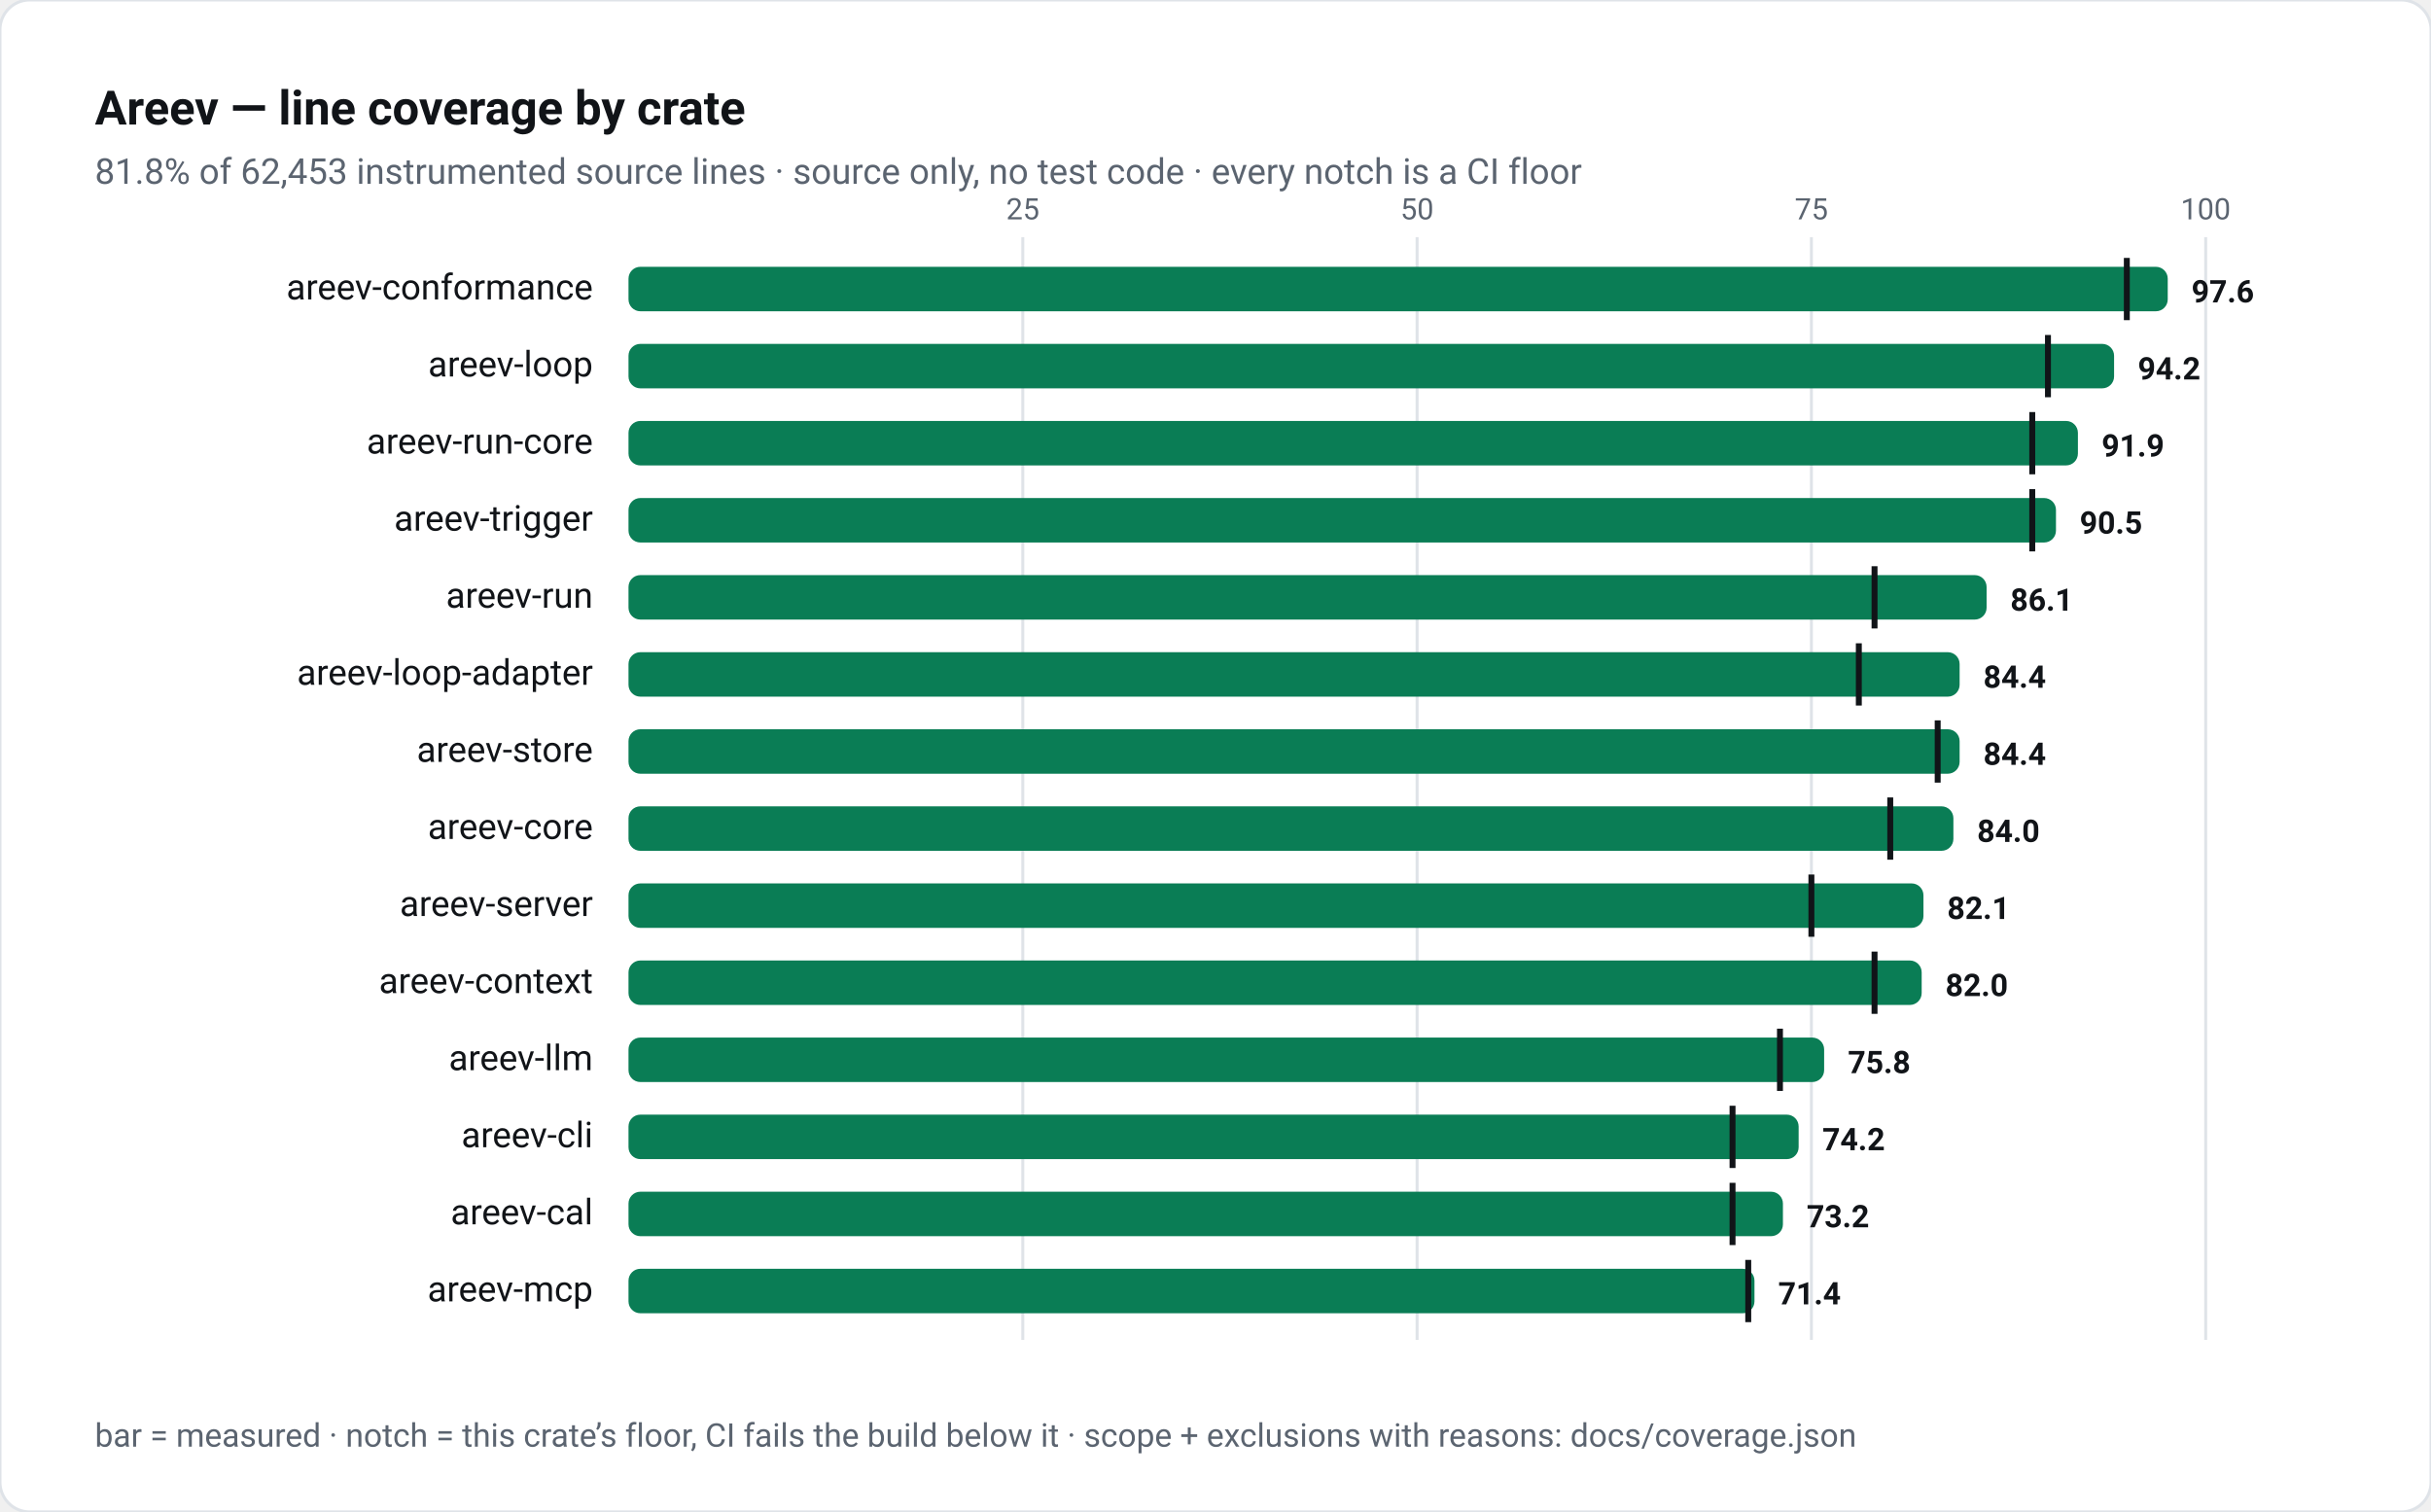
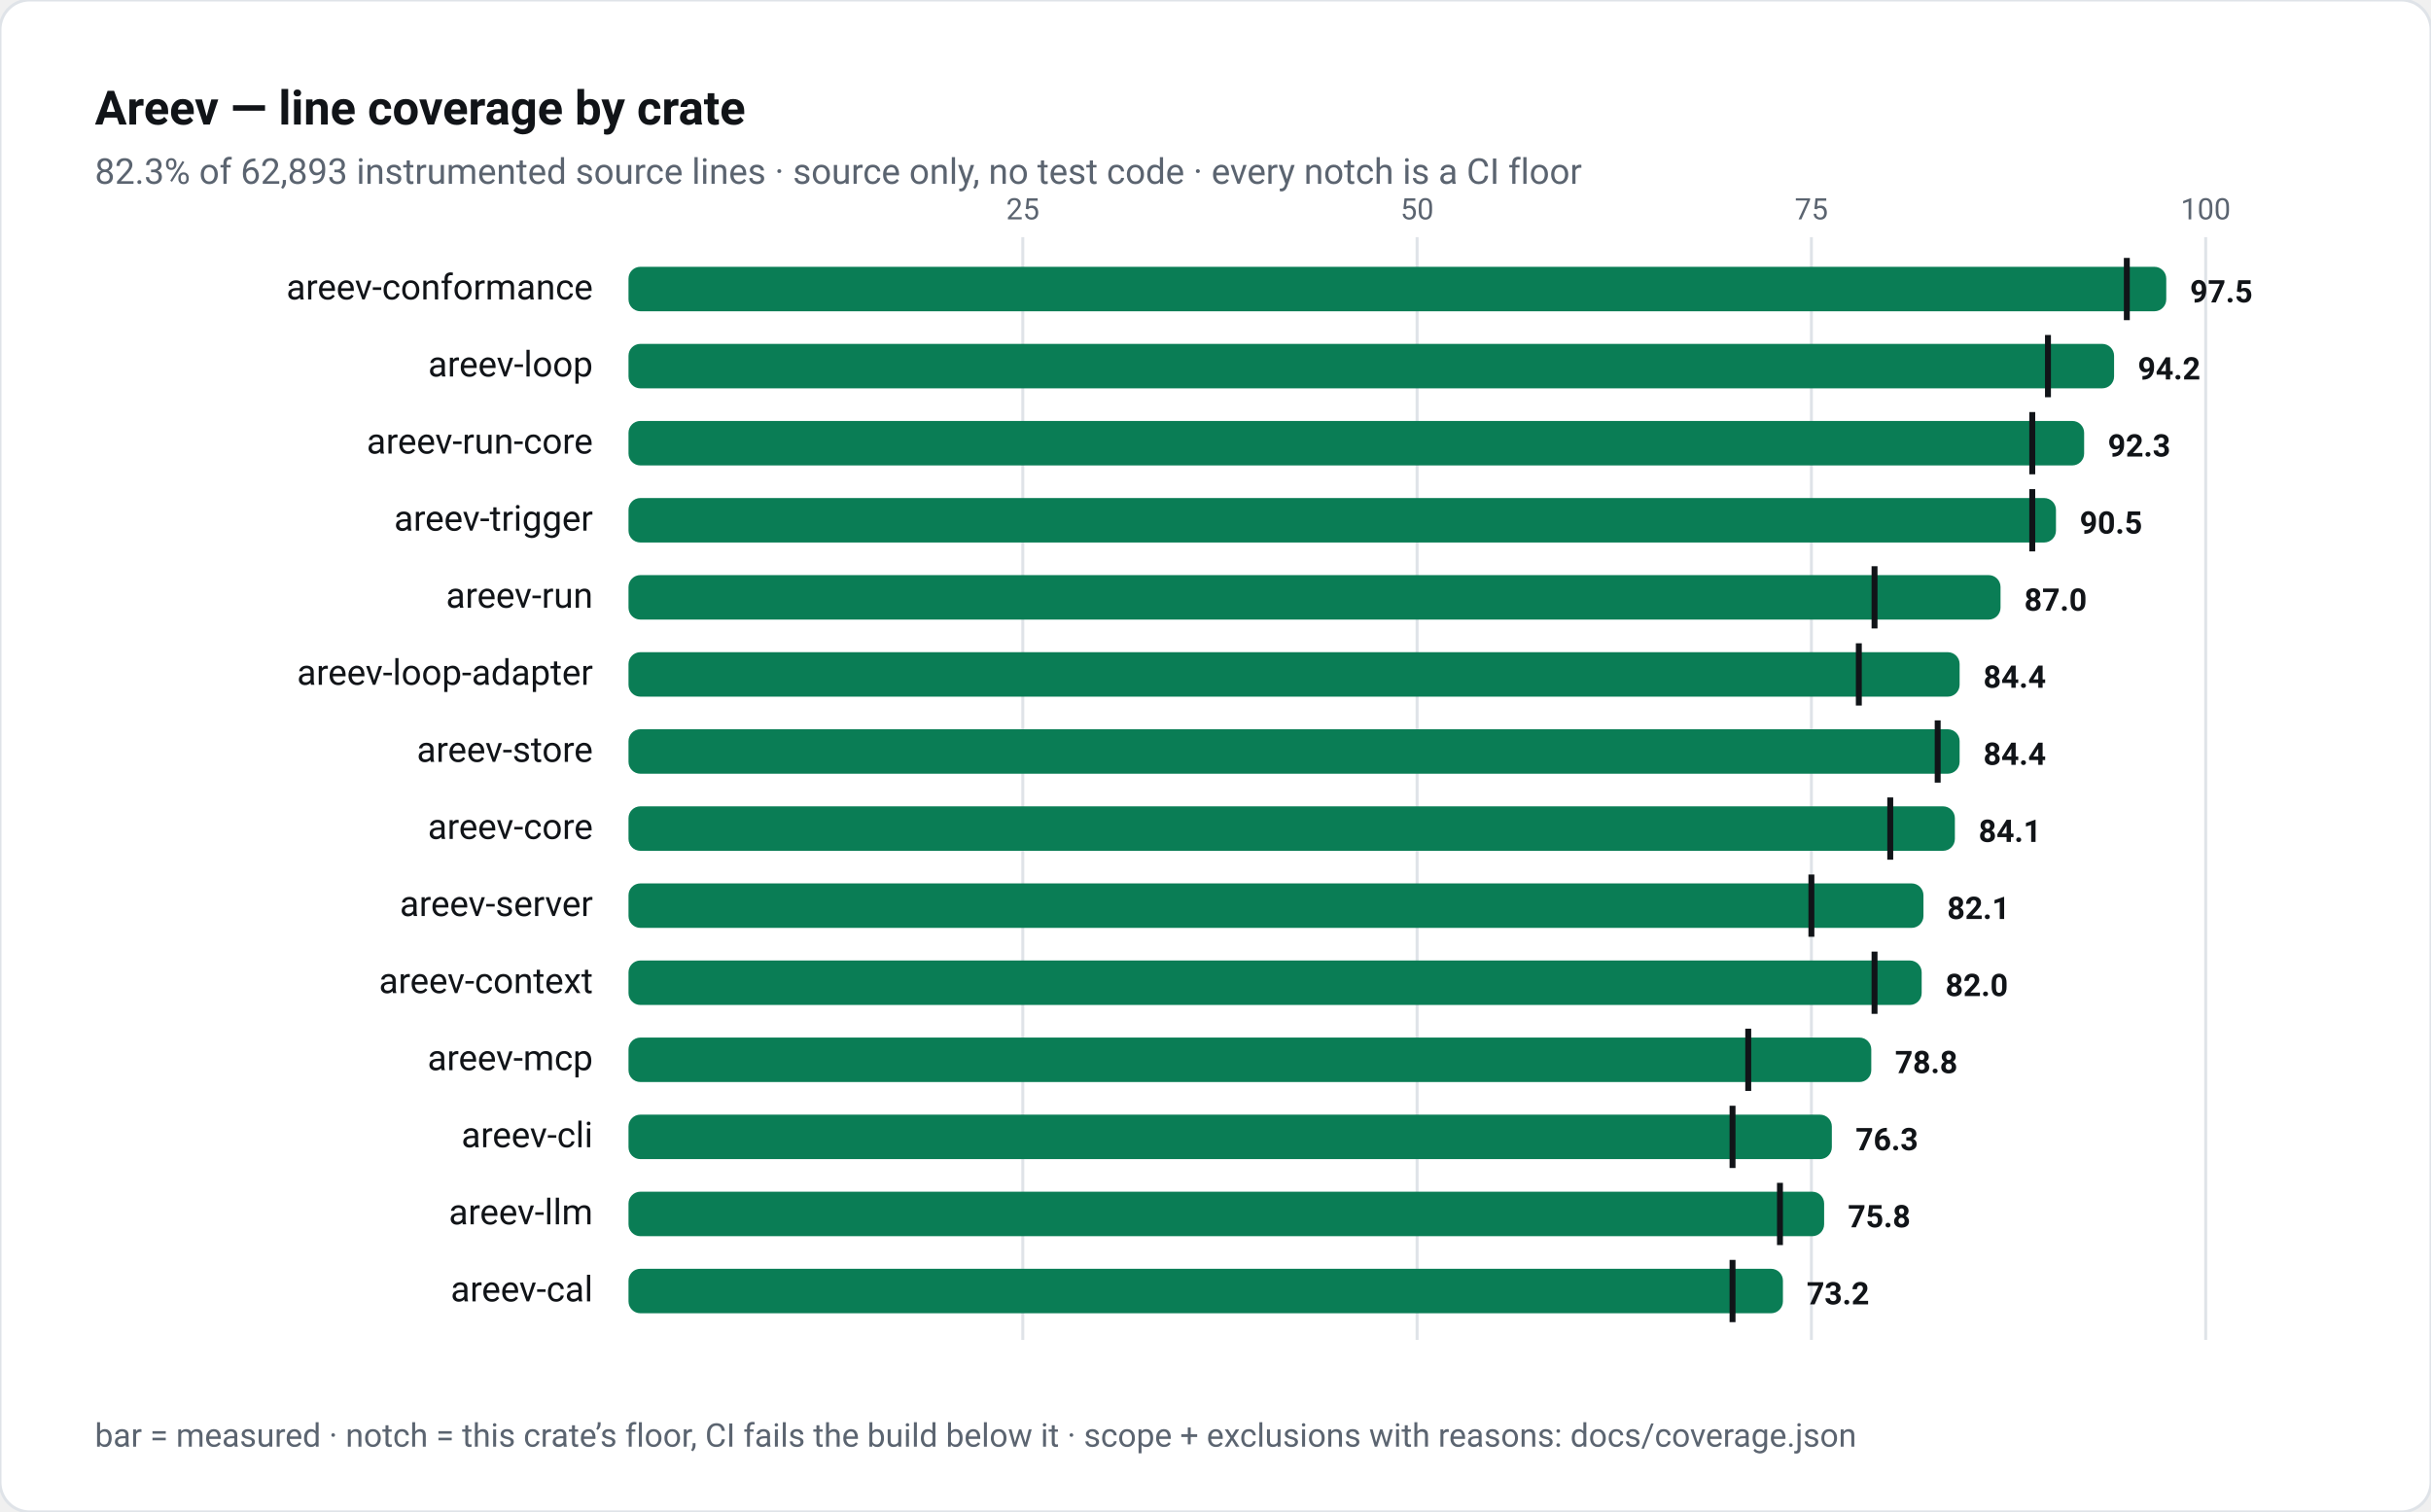
- <svg xmlns="http://www.w3.org/2000/svg" width="820" height="510" viewBox="0 0 820 510" role="img" aria-label="Areev line coverage by crate: 81.8% overall, each crate gated by its own CI floor">
+ <svg xmlns="http://www.w3.org/2000/svg" width="820" height="510" viewBox="0 0 820 510" role="img" aria-label="Areev line coverage by crate: 82.3% overall, each crate gated by its own CI floor">
  <style>text{font-family:ui-sans-serif,-apple-system,"Segoe UI",Roboto,Helvetica,Arial,sans-serif}.n{font-weight:700;font-variant-numeric:tabular-nums}.v{font-weight:600;font-variant-numeric:tabular-nums}</style>
  <rect width="820" height="510" rx="10" fill="#ffffff" stroke="#dfe3e8" />
  <text x="32" y="42" class="n" font-size="16" fill="#111418">Areev — line coverage by crate</text>
-   <text x="32" y="62" font-size="12" fill="#5b6470">81.8% of 62,453 instrumented source lines · source only, no test code · every notch is a CI floor</text>
+   <text x="32" y="62" font-size="12" fill="#5b6470">82.3% of 62,893 instrumented source lines · source only, no test code · every notch is a CI floor</text>
  <path d="M345.0 80V452" stroke="#dfe3e8" stroke-width="1" />
  <text x="345.0" y="74" font-size="10" fill="#5b6470" text-anchor="middle">25</text>
  <path d="M478.0 80V452" stroke="#dfe3e8" stroke-width="1" />
  <text x="478.0" y="74" font-size="10" fill="#5b6470" text-anchor="middle">50</text>
  <path d="M611.0 80V452" stroke="#dfe3e8" stroke-width="1" />
  <text x="611.0" y="74" font-size="10" fill="#5b6470" text-anchor="middle">75</text>
  <path d="M744.0 80V452" stroke="#dfe3e8" stroke-width="1" />
  <text x="744.0" y="74" font-size="10" fill="#5b6470" text-anchor="middle">100</text>
  <text x="200" y="101" font-size="12" fill="#111418" text-anchor="end">areev-conformance</text>
-   <rect x="212" y="90" width="519.2" height="15" rx="4" fill="#0a7d55" />
+   <rect x="212" y="90" width="518.7" height="15" rx="4" fill="#0a7d55" />
  <rect x="716.4" y="87" width="2" height="21" fill="#111418" />
-   <text x="739.2" y="102" class="v" font-size="10.5" fill="#111418">97.6</text>
+   <text x="738.7" y="102" class="v" font-size="10.5" fill="#111418">97.5</text>
  <text x="200" y="127" font-size="12" fill="#111418" text-anchor="end">areev-loop</text>
  <rect x="212" y="116" width="501.1" height="15" rx="4" fill="#0a7d55" />
  <rect x="689.8" y="113" width="2" height="21" fill="#111418" />
  <text x="721.1" y="128" class="v" font-size="10.5" fill="#111418">94.2</text>
  <text x="200" y="153" font-size="12" fill="#111418" text-anchor="end">areev-run-core</text>
-   <rect x="212" y="142" width="488.9" height="15" rx="4" fill="#0a7d55" />
+   <rect x="212" y="142" width="491.0" height="15" rx="4" fill="#0a7d55" />
  <rect x="684.5" y="139" width="2" height="21" fill="#111418" />
-   <text x="708.9" y="154" class="v" font-size="10.5" fill="#111418">91.9</text>
+   <text x="711.0" y="154" class="v" font-size="10.5" fill="#111418">92.3</text>
  <text x="200" y="179" font-size="12" fill="#111418" text-anchor="end">areev-trigger</text>
  <rect x="212" y="168" width="481.5" height="15" rx="4" fill="#0a7d55" />
  <rect x="684.5" y="165" width="2" height="21" fill="#111418" />
  <text x="701.5" y="180" class="v" font-size="10.5" fill="#111418">90.5</text>
  <text x="200" y="205" font-size="12" fill="#111418" text-anchor="end">areev-run</text>
-   <rect x="212" y="194" width="458.1" height="15" rx="4" fill="#0a7d55" />
+   <rect x="212" y="194" width="462.8" height="15" rx="4" fill="#0a7d55" />
  <rect x="631.3" y="191" width="2" height="21" fill="#111418" />
-   <text x="678.1" y="206" class="v" font-size="10.5" fill="#111418">86.1</text>
+   <text x="682.8" y="206" class="v" font-size="10.5" fill="#111418">87.0</text>
  <text x="200" y="231" font-size="12" fill="#111418" text-anchor="end">areev-loop-adapter</text>
  <rect x="212" y="220" width="449.0" height="15" rx="4" fill="#0a7d55" />
  <rect x="626.0" y="217" width="2" height="21" fill="#111418" />
  <text x="669.0" y="232" class="v" font-size="10.5" fill="#111418">84.4</text>
  <text x="200" y="257" font-size="12" fill="#111418" text-anchor="end">areev-store</text>
  <rect x="212" y="246" width="449.0" height="15" rx="4" fill="#0a7d55" />
  <rect x="652.6" y="243" width="2" height="21" fill="#111418" />
  <text x="669.0" y="258" class="v" font-size="10.5" fill="#111418">84.4</text>
  <text x="200" y="283" font-size="12" fill="#111418" text-anchor="end">areev-core</text>
-   <rect x="212" y="272" width="446.9" height="15" rx="4" fill="#0a7d55" />
+   <rect x="212" y="272" width="447.4" height="15" rx="4" fill="#0a7d55" />
  <rect x="636.6" y="269" width="2" height="21" fill="#111418" />
-   <text x="666.9" y="284" class="v" font-size="10.5" fill="#111418">84.0</text>
+   <text x="667.4" y="284" class="v" font-size="10.5" fill="#111418">84.1</text>
  <text x="200" y="309" font-size="12" fill="#111418" text-anchor="end">areev-server</text>
  <rect x="212" y="298" width="436.8" height="15" rx="4" fill="#0a7d55" />
  <rect x="610.0" y="295" width="2" height="21" fill="#111418" />
  <text x="656.8" y="310" class="v" font-size="10.5" fill="#111418">82.1</text>
  <text x="200" y="335" font-size="12" fill="#111418" text-anchor="end">areev-context</text>
  <rect x="212" y="324" width="436.2" height="15" rx="4" fill="#0a7d55" />
  <rect x="631.3" y="321" width="2" height="21" fill="#111418" />
  <text x="656.2" y="336" class="v" font-size="10.5" fill="#111418">82.0</text>
-   <text x="200" y="361" font-size="12" fill="#111418" text-anchor="end">areev-llm</text>
-   <rect x="212" y="350" width="403.3" height="15" rx="4" fill="#0a7d55" />
-   <rect x="599.4" y="347" width="2" height="21" fill="#111418" />
-   <text x="623.3" y="362" class="v" font-size="10.5" fill="#111418">75.8</text>
+   <text x="200" y="361" font-size="12" fill="#111418" text-anchor="end">areev-mcp</text>
+   <rect x="212" y="350" width="419.2" height="15" rx="4" fill="#0a7d55" />
+   <rect x="588.7" y="347" width="2" height="21" fill="#111418" />
+   <text x="639.2" y="362" class="v" font-size="10.5" fill="#111418">78.8</text>
  <text x="200" y="387" font-size="12" fill="#111418" text-anchor="end">areev-cli</text>
-   <rect x="212" y="376" width="394.7" height="15" rx="4" fill="#0a7d55" />
+   <rect x="212" y="376" width="405.9" height="15" rx="4" fill="#0a7d55" />
  <rect x="583.4" y="373" width="2" height="21" fill="#111418" />
-   <text x="614.7" y="388" class="v" font-size="10.5" fill="#111418">74.2</text>
-   <text x="200" y="413" font-size="12" fill="#111418" text-anchor="end">areev-cal</text>
-   <rect x="212" y="402" width="389.4" height="15" rx="4" fill="#0a7d55" />
-   <rect x="583.4" y="399" width="2" height="21" fill="#111418" />
-   <text x="609.4" y="414" class="v" font-size="10.5" fill="#111418">73.2</text>
-   <text x="200" y="439" font-size="12" fill="#111418" text-anchor="end">areev-mcp</text>
-   <rect x="212" y="428" width="379.8" height="15" rx="4" fill="#0a7d55" />
-   <rect x="588.7" y="425" width="2" height="21" fill="#111418" />
-   <text x="599.8" y="440" class="v" font-size="10.5" fill="#111418">71.4</text>
+   <text x="625.9" y="388" class="v" font-size="10.5" fill="#111418">76.3</text>
+   <text x="200" y="413" font-size="12" fill="#111418" text-anchor="end">areev-llm</text>
+   <rect x="212" y="402" width="403.3" height="15" rx="4" fill="#0a7d55" />
+   <rect x="599.4" y="399" width="2" height="21" fill="#111418" />
+   <text x="623.3" y="414" class="v" font-size="10.5" fill="#111418">75.8</text>
+   <text x="200" y="439" font-size="12" fill="#111418" text-anchor="end">areev-cal</text>
+   <rect x="212" y="428" width="389.4" height="15" rx="4" fill="#0a7d55" />
+   <rect x="583.4" y="425" width="2" height="21" fill="#111418" />
+   <text x="609.4" y="440" class="v" font-size="10.5" fill="#111418">73.2</text>
  <text x="32" y="488" font-size="11" fill="#5b6470">bar = measured · notch = this crate’s floor, CI fails the build below it · scope + exclusions with reasons: docs/coverage.json</text>
</svg>
